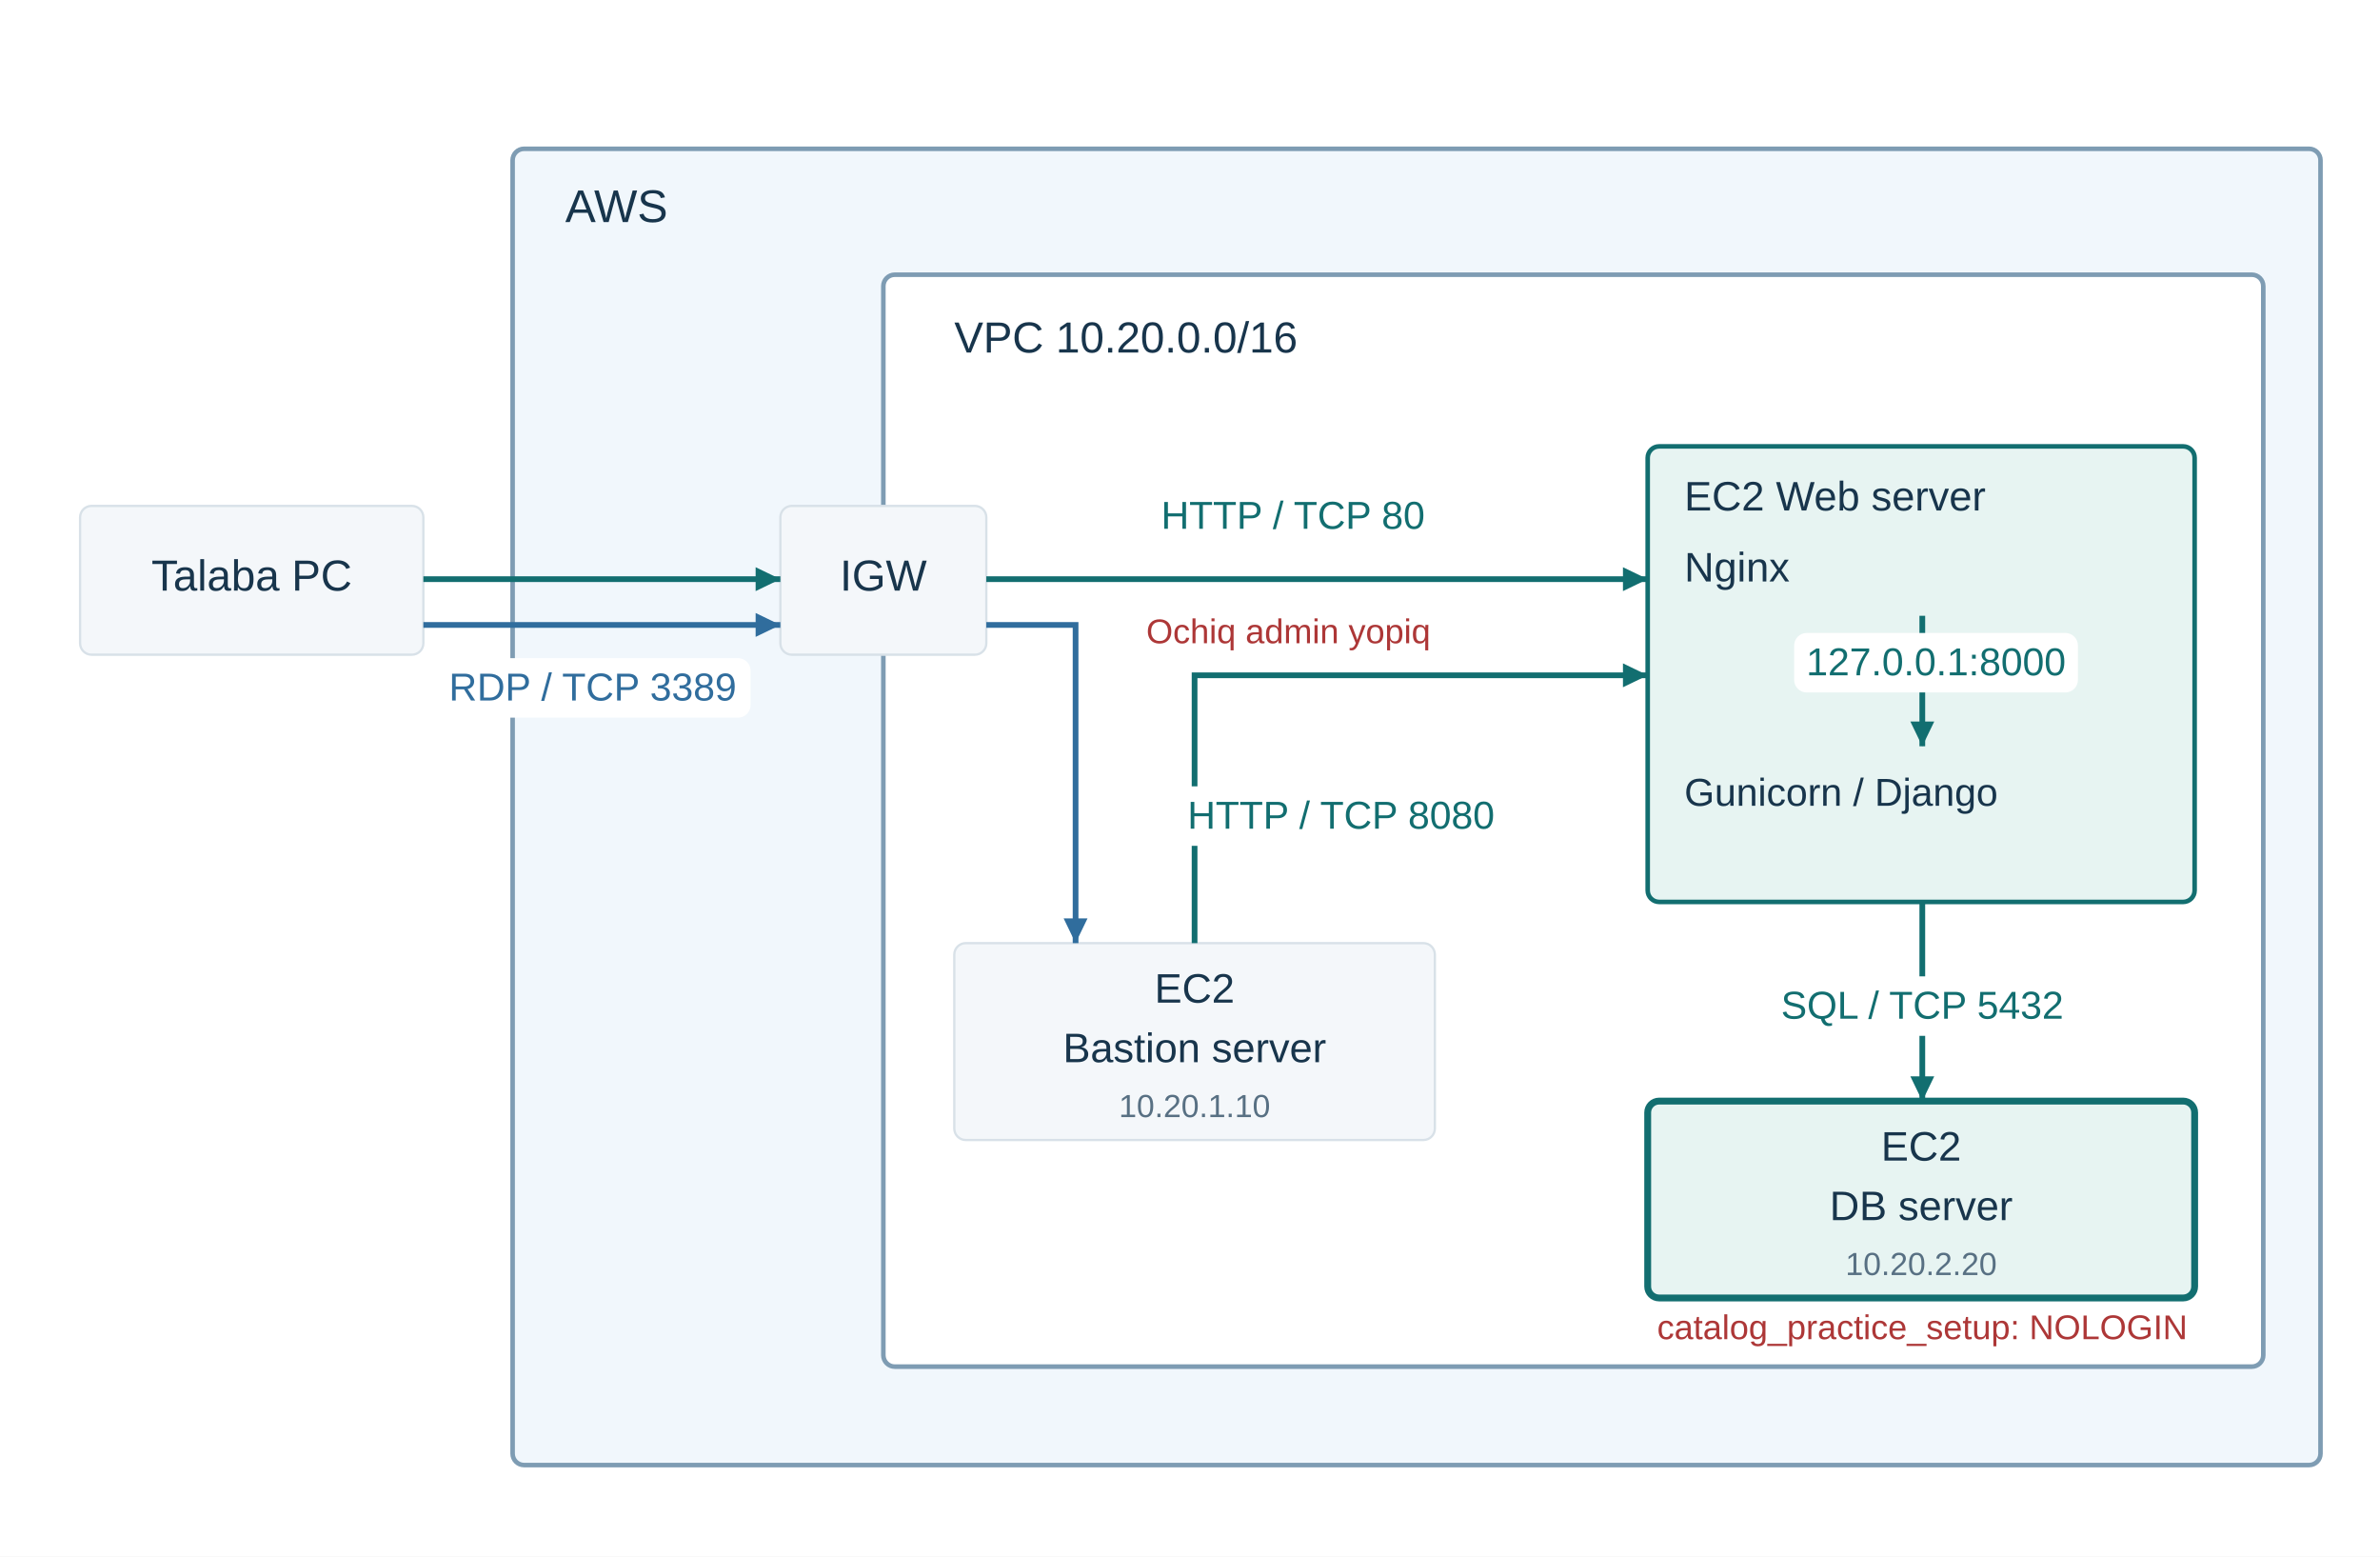
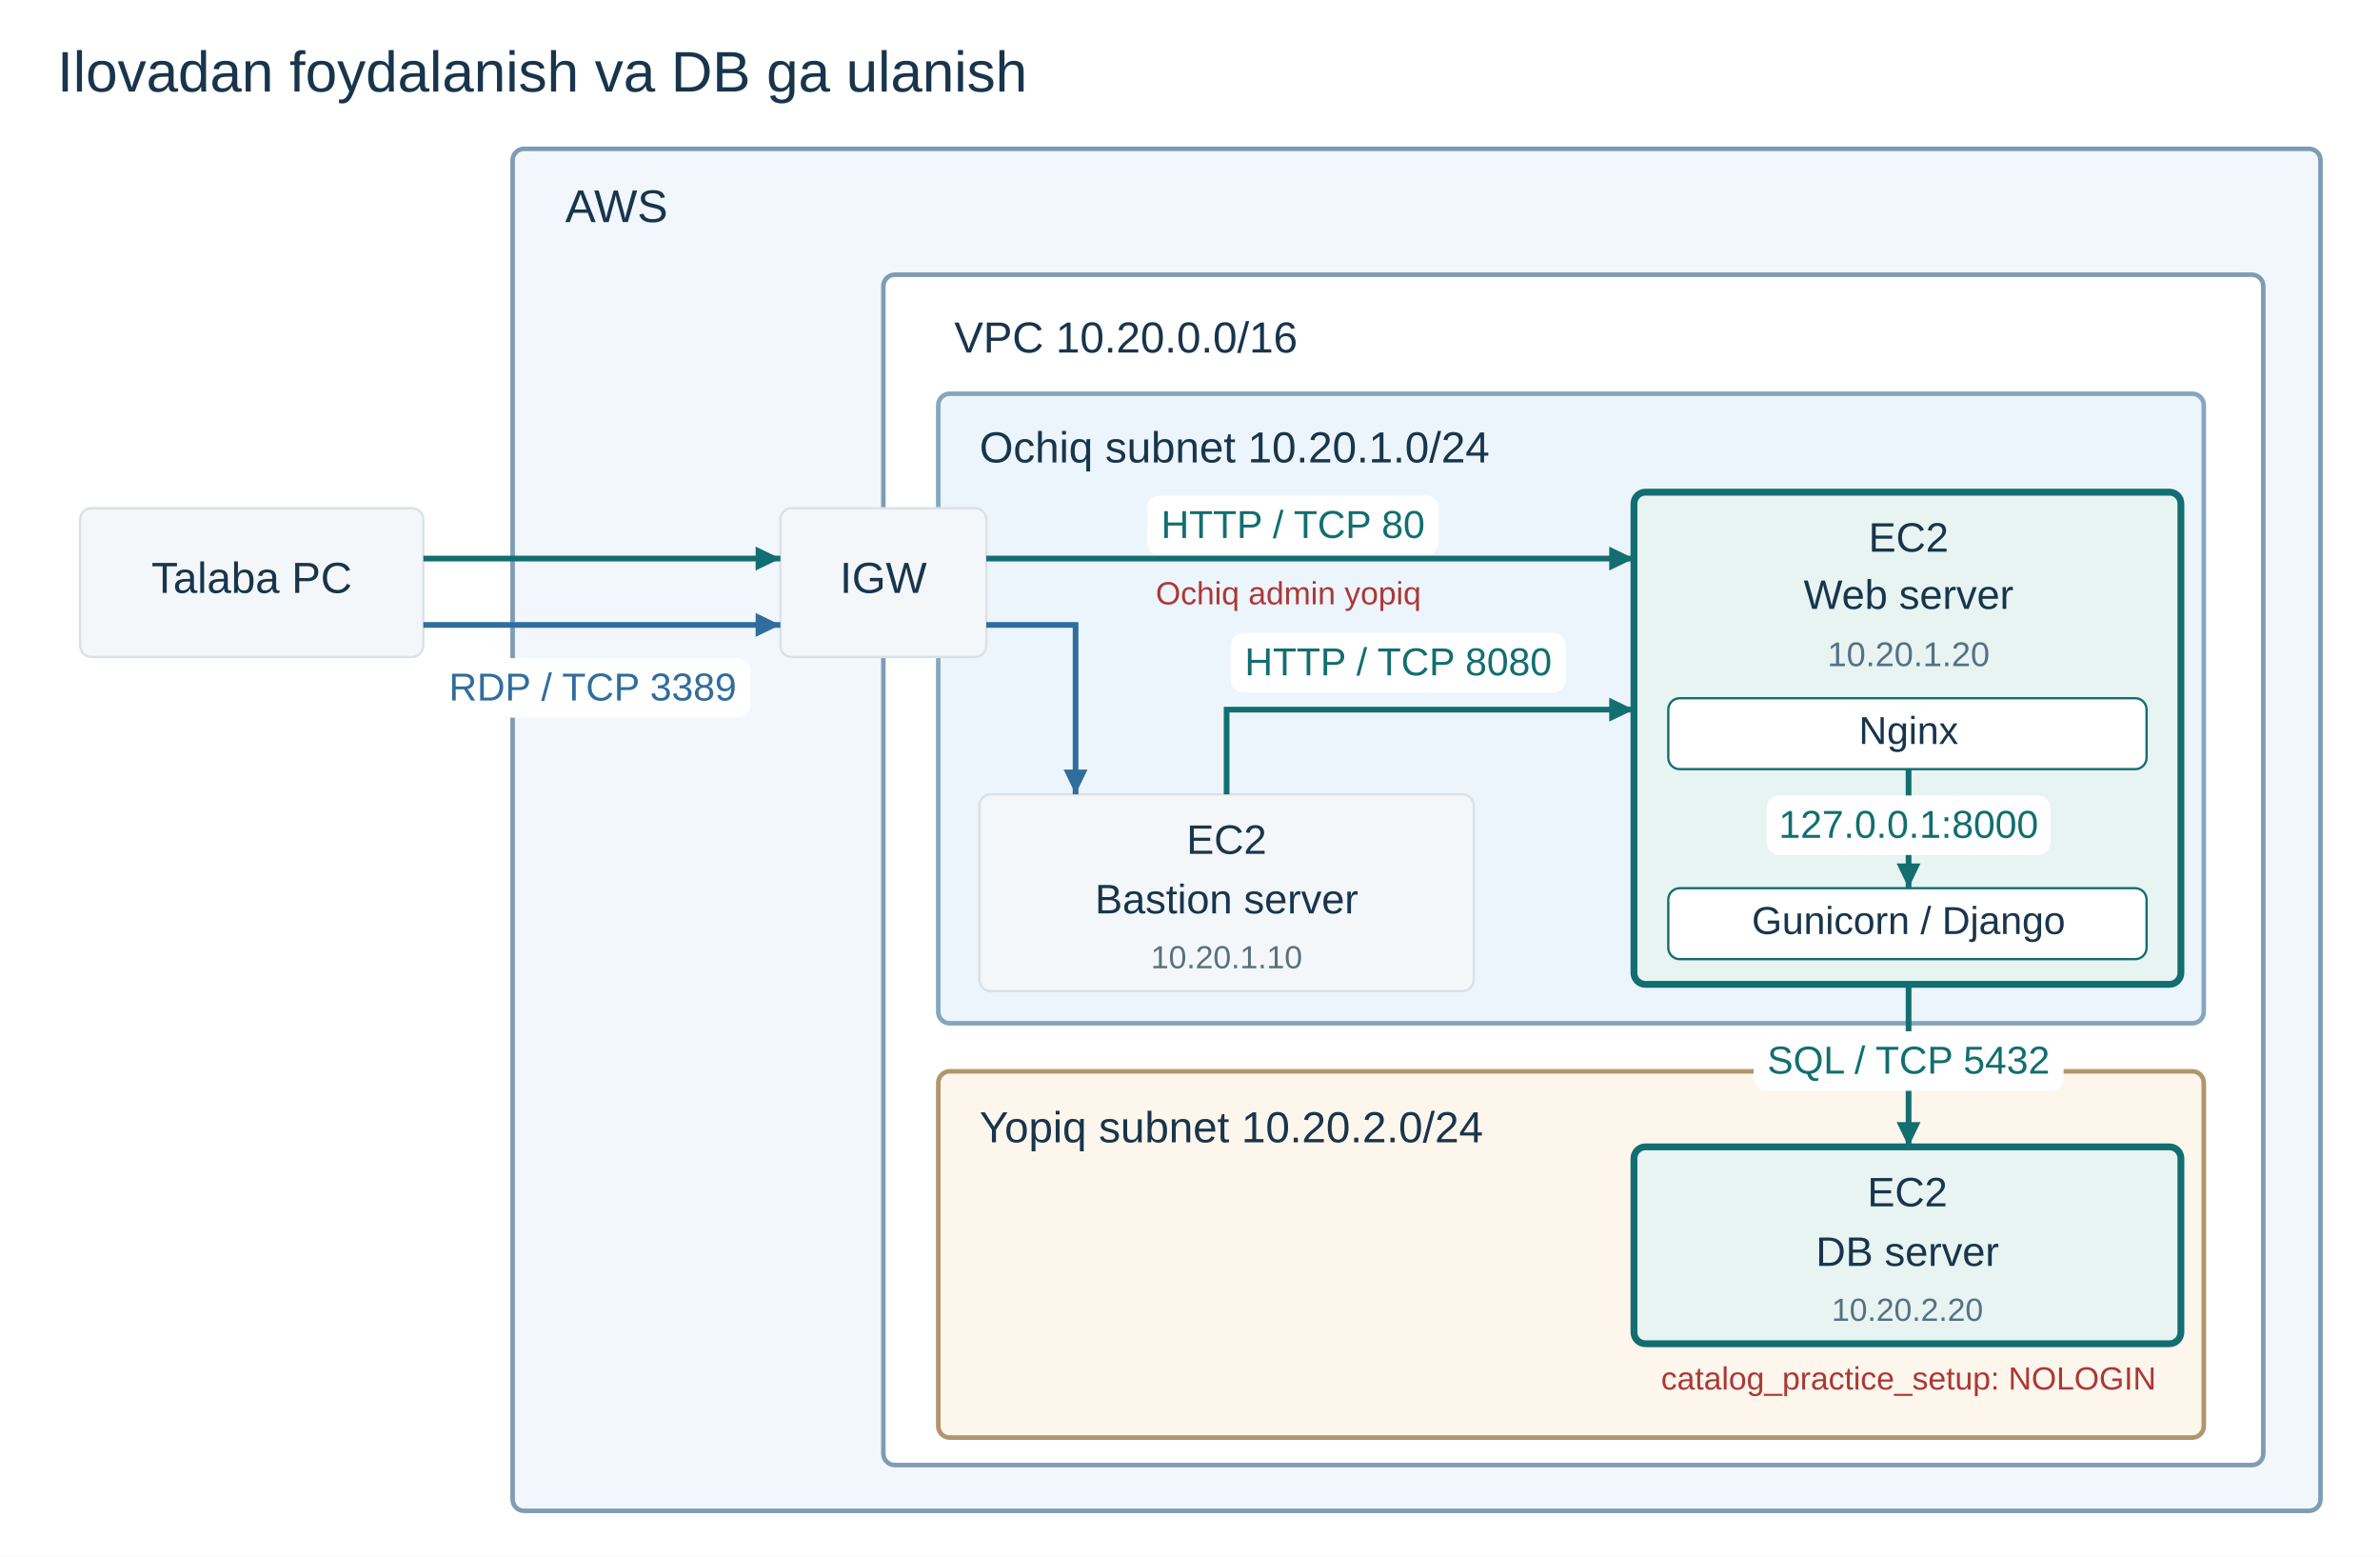
<svg xmlns="http://www.w3.org/2000/svg" width="1040" height="680" viewBox="0 0 1040 680" role="img">
  <rect width="1040" height="680" fill="white" />
-   <rect x="224" y="65" width="790" height="575" rx="5" fill="#f1f7fc" stroke="#7e9cb3" stroke-width="2" />
+   <text x="25" y="40" font-size="25" font-family="Arial,MS Gothic,sans-serif" fill="#18354c">Ilovadan foydalanish va DB ga ulanish</text>
+   <rect x="224" y="65" width="790" height="595" rx="5" fill="#f1f7fc" stroke="#7e9cb3" stroke-width="2" />
  <text x="247" y="97" font-size="20" font-family="Arial,MS Gothic,sans-serif" fill="#18354c">AWS</text>
-   <rect x="386" y="120" width="603" height="477" rx="5" fill="white" stroke="#7e9cb3" stroke-width="2" />
+   <rect x="386" y="120" width="603" height="520" rx="5" fill="white" stroke="#7e9cb3" stroke-width="2" />
  <text x="417" y="154" font-size="19" font-family="Arial,MS Gothic,sans-serif" fill="#18354c">VPC  10.20.0.0/16</text>
-   <rect x="35" y="221" width="150" height="65" rx="5" fill="#f4f7fa" stroke="#d8e1e8" stroke-width="1" />
-   <text x="110.0" y="258" font-size="19" font-family="Arial,MS Gothic,sans-serif" fill="#18354c" text-anchor="middle">Talaba PC</text>
-   <rect x="341" y="221" width="90" height="65" rx="5" fill="#f4f7fa" stroke="#d8e1e8" stroke-width="1" />
-   <text x="386.0" y="258" font-size="19" font-family="Arial,MS Gothic,sans-serif" fill="#18354c" text-anchor="middle">IGW</text>
-   <polyline points="185,253 341,253" fill="none" stroke="#126e70" stroke-width="2.5" />
-   <polygon points="341.00,253.00 330.19,258.22 330.19,247.78" fill="#126e70" />
-   <polyline points="431,253 720,253" fill="none" stroke="#126e70" stroke-width="2.5" />
-   <polygon points="720.00,253.00 709.19,258.22 709.19,247.78" fill="#126e70" />
-   <rect x="501.762" y="213" width="126.477" height="25" rx="5" fill="white" stroke="white" stroke-width="1" />
-   <text x="565" y="231" font-size="17" font-family="Arial,MS Gothic,sans-serif" fill="#126e70" text-anchor="middle">HTTP / TCP 80</text>
-   <rect x="417" y="412" width="210" height="86" rx="5" fill="#f4f7fa" stroke="#d8e1e8" stroke-width="1" />
-   <text x="522.0" y="438" font-size="18" font-family="Arial,MS Gothic,sans-serif" fill="#18354c" text-anchor="middle">EC2</text>
-   <text x="522.0" y="464" font-size="18" font-family="Arial,MS Gothic,sans-serif" fill="#18354c" text-anchor="middle">Bastion server</text>
-   <text x="522.0" y="488" font-size="14" font-family="Arial,MS Gothic,sans-serif" fill="#587083" text-anchor="middle">10.20.1.10</text>
+   <rect x="410" y="172" width="553" height="275" rx="5" fill="#edf5fc" stroke="#86a6bf" stroke-width="2" />
+   <text x="428" y="202" font-size="19" font-family="Arial,MS Gothic,sans-serif" fill="#18354c">Ochiq subnet  10.20.1.0/24</text>
+   <rect x="410" y="468" width="553" height="160" rx="5" fill="#fcf6ec" stroke="#b1956c" stroke-width="2" />
+   <text x="428" y="499" font-size="19" font-family="Arial,MS Gothic,sans-serif" fill="#18354c">Yopiq subnet  10.20.2.0/24</text>
+   <rect x="35" y="222" width="150" height="65" rx="5" fill="#f4f7fa" stroke="#d8e1e8" stroke-width="1" />
+   <text x="110.0" y="259" font-size="19" font-family="Arial,MS Gothic,sans-serif" fill="#18354c" text-anchor="middle">Talaba PC</text>
+   <rect x="341" y="222" width="90" height="65" rx="5" fill="#f4f7fa" stroke="#d8e1e8" stroke-width="1" />
+   <text x="386.0" y="259" font-size="19" font-family="Arial,MS Gothic,sans-serif" fill="#18354c" text-anchor="middle">IGW</text>
+   <rect x="428" y="347" width="216" height="86" rx="5" fill="#f4f7fa" stroke="#d8e1e8" stroke-width="1" />
+   <text x="536.0" y="373" font-size="18" font-family="Arial,MS Gothic,sans-serif" fill="#18354c" text-anchor="middle">EC2</text>
+   <text x="536.0" y="399" font-size="18" font-family="Arial,MS Gothic,sans-serif" fill="#18354c" text-anchor="middle">Bastion server</text>
+   <text x="536.0" y="423" font-size="14" font-family="Arial,MS Gothic,sans-serif" fill="#587083" text-anchor="middle">10.20.1.10</text>
+   <rect x="714" y="215" width="239" height="215" rx="5" fill="#e7f4f2" stroke="#126e70" stroke-width="3" />
+   <text x="834" y="241" font-size="18" font-family="Arial,MS Gothic,sans-serif" fill="#18354c" text-anchor="middle">EC2</text>
+   <text x="834" y="266" font-size="18" font-family="Arial,MS Gothic,sans-serif" fill="#18354c" text-anchor="middle">Web server</text>
+   <text x="834" y="291" font-size="15" font-family="Arial,MS Gothic,sans-serif" fill="#587083" text-anchor="middle">10.20.1.20</text>
+   <rect x="729" y="305" width="209" height="31" rx="5" fill="white" stroke="#126e70" stroke-width="1" />
+   <text x="834" y="325" font-size="17" font-family="Arial,MS Gothic,sans-serif" fill="#18354c" text-anchor="middle">Nginx</text>
+   <rect x="729" y="388" width="209" height="31" rx="5" fill="white" stroke="#126e70" stroke-width="1" />
+   <text x="834" y="408" font-size="17" font-family="Arial,MS Gothic,sans-serif" fill="#18354c" text-anchor="middle">Gunicorn / Django</text>
+   <polyline points="834,336 834,388" fill="none" stroke="#126e70" stroke-width="2.5" />
+   <polygon points="834.00,388.00 828.78,377.19 839.22,377.19" fill="#126e70" />
+   <rect x="772.5" y="348" width="123.0" height="25" rx="5" fill="white" stroke="white" stroke-width="1" />
+   <text x="834" y="366" font-size="17" font-family="Arial,MS Gothic,sans-serif" fill="#126e70" text-anchor="middle">127.0.0.1:8000</text>
+   <rect x="714" y="501" width="239" height="86" rx="5" fill="#e7f4f2" stroke="#126e70" stroke-width="3" />
+   <text x="833.5" y="527" font-size="18" font-family="Arial,MS Gothic,sans-serif" fill="#18354c" text-anchor="middle">EC2</text>
+   <text x="833.5" y="553" font-size="18" font-family="Arial,MS Gothic,sans-serif" fill="#18354c" text-anchor="middle">DB server</text>
+   <text x="833.5" y="577" font-size="14" font-family="Arial,MS Gothic,sans-serif" fill="#587083" text-anchor="middle">10.20.2.20</text>
+   <polyline points="185,244 341,244" fill="none" stroke="#126e70" stroke-width="2.5" />
+   <polygon points="341.00,244.00 330.19,249.22 330.19,238.78" fill="#126e70" />
+   <polyline points="431,244 714,244" fill="none" stroke="#126e70" stroke-width="2.5" />
+   <polygon points="714.00,244.00 703.19,249.22 703.19,238.78" fill="#126e70" />
+   <rect x="501.762" y="217" width="126.477" height="25" rx="5" fill="white" stroke="white" stroke-width="1" />
+   <text x="565" y="235" font-size="17" font-family="Arial,MS Gothic,sans-serif" fill="#126e70" text-anchor="middle">HTTP / TCP 80</text>
  <polyline points="185,273 341,273" fill="none" stroke="#306d9d" stroke-width="2.5" />
  <polygon points="341.00,273.00 330.19,278.22 330.19,267.78" fill="#306d9d" />
  <rect x="190.512" y="288" width="136.977" height="25" rx="5" fill="white" stroke="white" stroke-width="1" />
  <text x="259" y="306" font-size="17" font-family="Arial,MS Gothic,sans-serif" fill="#306d9d" text-anchor="middle">RDP / TCP 3389</text>
-   <polyline points="431,273 470,273 470,412" fill="none" stroke="#306d9d" stroke-width="2.5" />
-   <polygon points="470.00,412.00 464.78,401.19 475.22,401.19" fill="#306d9d" />
-   <polyline points="522,412 522,295 720,295" fill="none" stroke="#126e70" stroke-width="2.5" />
-   <polygon points="720.00,295.00 709.19,300.22 709.19,289.78" fill="#126e70" />
-   <rect x="513.262" y="344" width="145.477" height="25" rx="5" fill="white" stroke="white" stroke-width="1" />
-   <text x="586" y="362" font-size="17" font-family="Arial,MS Gothic,sans-serif" fill="#126e70" text-anchor="middle">HTTP / TCP 8080</text>
-   <rect x="720" y="195" width="239" height="199" rx="5" fill="#e7f4f2" stroke="#126e70" stroke-width="2" />
-   <text x="736" y="223" font-size="18" font-family="Arial,MS Gothic,sans-serif" fill="#18354c">EC2 Web server</text>
-   <text x="736" y="254" font-size="18" font-family="Arial,MS Gothic,sans-serif" fill="#18354c">Nginx</text>
-   <polyline points="840,269 840,326" fill="none" stroke="#126e70" stroke-width="2.5" />
-   <polygon points="840.00,326.00 834.78,315.19 845.22,315.19" fill="#126e70" />
-   <rect x="784.5" y="277" width="123.0" height="25" rx="5" fill="white" stroke="white" stroke-width="1" />
-   <text x="846" y="295" font-size="17" font-family="Arial,MS Gothic,sans-serif" fill="#126e70" text-anchor="middle">127.0.0.1:8000</text>
-   <text x="736" y="352" font-size="17" font-family="Arial,MS Gothic,sans-serif" fill="#18354c">Gunicorn / Django</text>
-   <rect x="720" y="481" width="239" height="86" rx="5" fill="#e7f4f2" stroke="#126e70" stroke-width="3" />
-   <text x="839.5" y="507" font-size="18" font-family="Arial,MS Gothic,sans-serif" fill="#18354c" text-anchor="middle">EC2</text>
-   <text x="839.5" y="533" font-size="18" font-family="Arial,MS Gothic,sans-serif" fill="#18354c" text-anchor="middle">DB server</text>
-   <text x="839.5" y="557" font-size="14" font-family="Arial,MS Gothic,sans-serif" fill="#587083" text-anchor="middle">10.20.2.20</text>
-   <polyline points="840,394 840,481" fill="none" stroke="#126e70" stroke-width="2.5" />
-   <polygon points="840.00,481.00 834.78,470.19 845.22,470.19" fill="#126e70" />
-   <rect x="772.762" y="427" width="134.477" height="25" rx="5" fill="white" stroke="white" stroke-width="1" />
-   <text x="840" y="445" font-size="17" font-family="Arial,MS Gothic,sans-serif" fill="#126e70" text-anchor="middle">SQL / TCP 5432</text>
-   <text x="563" y="281" font-size="15" font-family="Arial,MS Gothic,sans-serif" fill="#ad3737" text-anchor="middle">Ochiq admin yopiq</text>
-   <text x="840" y="585" font-size="15" font-family="Arial,MS Gothic,sans-serif" fill="#ad3737" text-anchor="middle">catalog_practice_setup: NOLOGIN</text>
+   <polyline points="431,273 470,273 470,347" fill="none" stroke="#306d9d" stroke-width="2.5" />
+   <polygon points="470.00,347.00 464.78,336.19 475.22,336.19" fill="#306d9d" />
+   <polyline points="536,347 536,310 714,310" fill="none" stroke="#126e70" stroke-width="2.5" />
+   <polygon points="714.00,310.00 703.19,315.22 703.19,304.78" fill="#126e70" />
+   <rect x="538.262" y="277" width="145.477" height="25" rx="5" fill="white" stroke="white" stroke-width="1" />
+   <text x="611" y="295" font-size="17" font-family="Arial,MS Gothic,sans-serif" fill="#126e70" text-anchor="middle">HTTP / TCP 8080</text>
+   <polyline points="834,430 834,501" fill="none" stroke="#126e70" stroke-width="2.5" />
+   <polygon points="834.00,501.00 828.78,490.19 839.22,490.19" fill="#126e70" />
+   <rect x="766.762" y="451" width="134.477" height="25" rx="5" fill="white" stroke="white" stroke-width="1" />
+   <text x="834" y="469" font-size="17" font-family="Arial,MS Gothic,sans-serif" fill="#126e70" text-anchor="middle">SQL / TCP 5432</text>
+   <text x="563" y="264" font-size="14" font-family="Arial,MS Gothic,sans-serif" fill="#ad3737" text-anchor="middle">Ochiq admin yopiq</text>
+   <text x="834" y="607" font-size="14" font-family="Arial,MS Gothic,sans-serif" fill="#ad3737" text-anchor="middle">catalog_practice_setup: NOLOGIN</text>
</svg>
